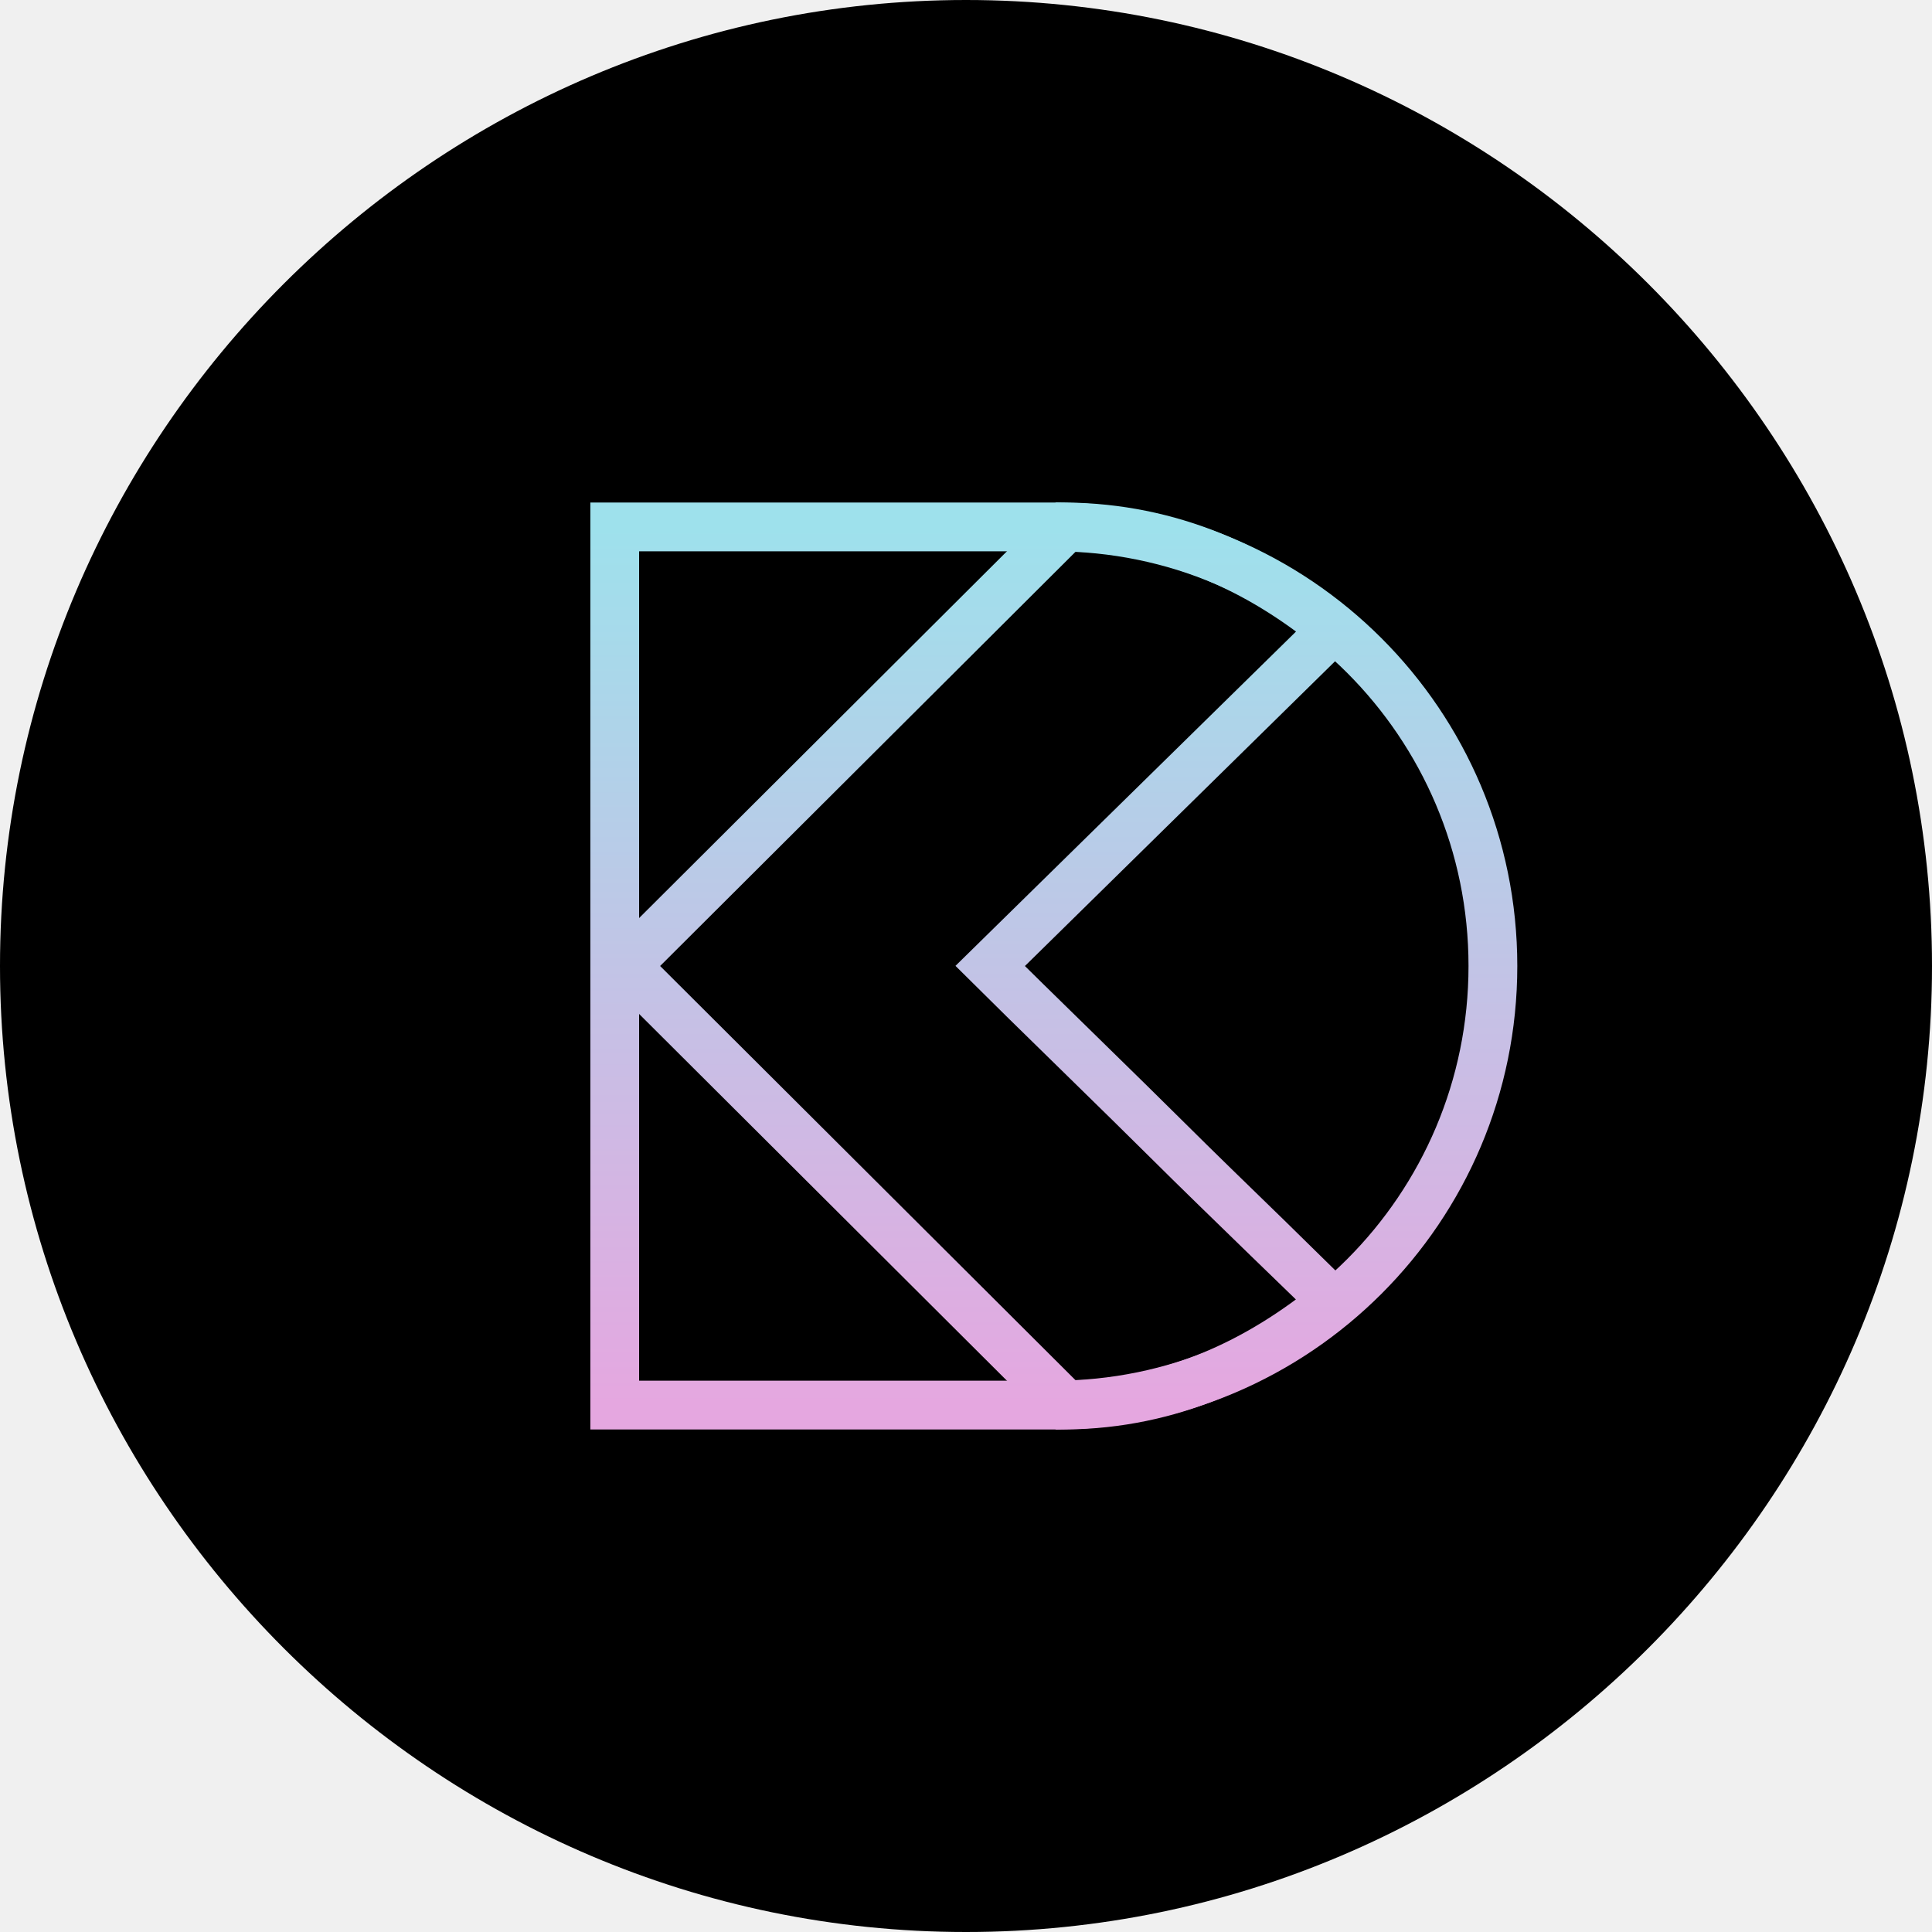
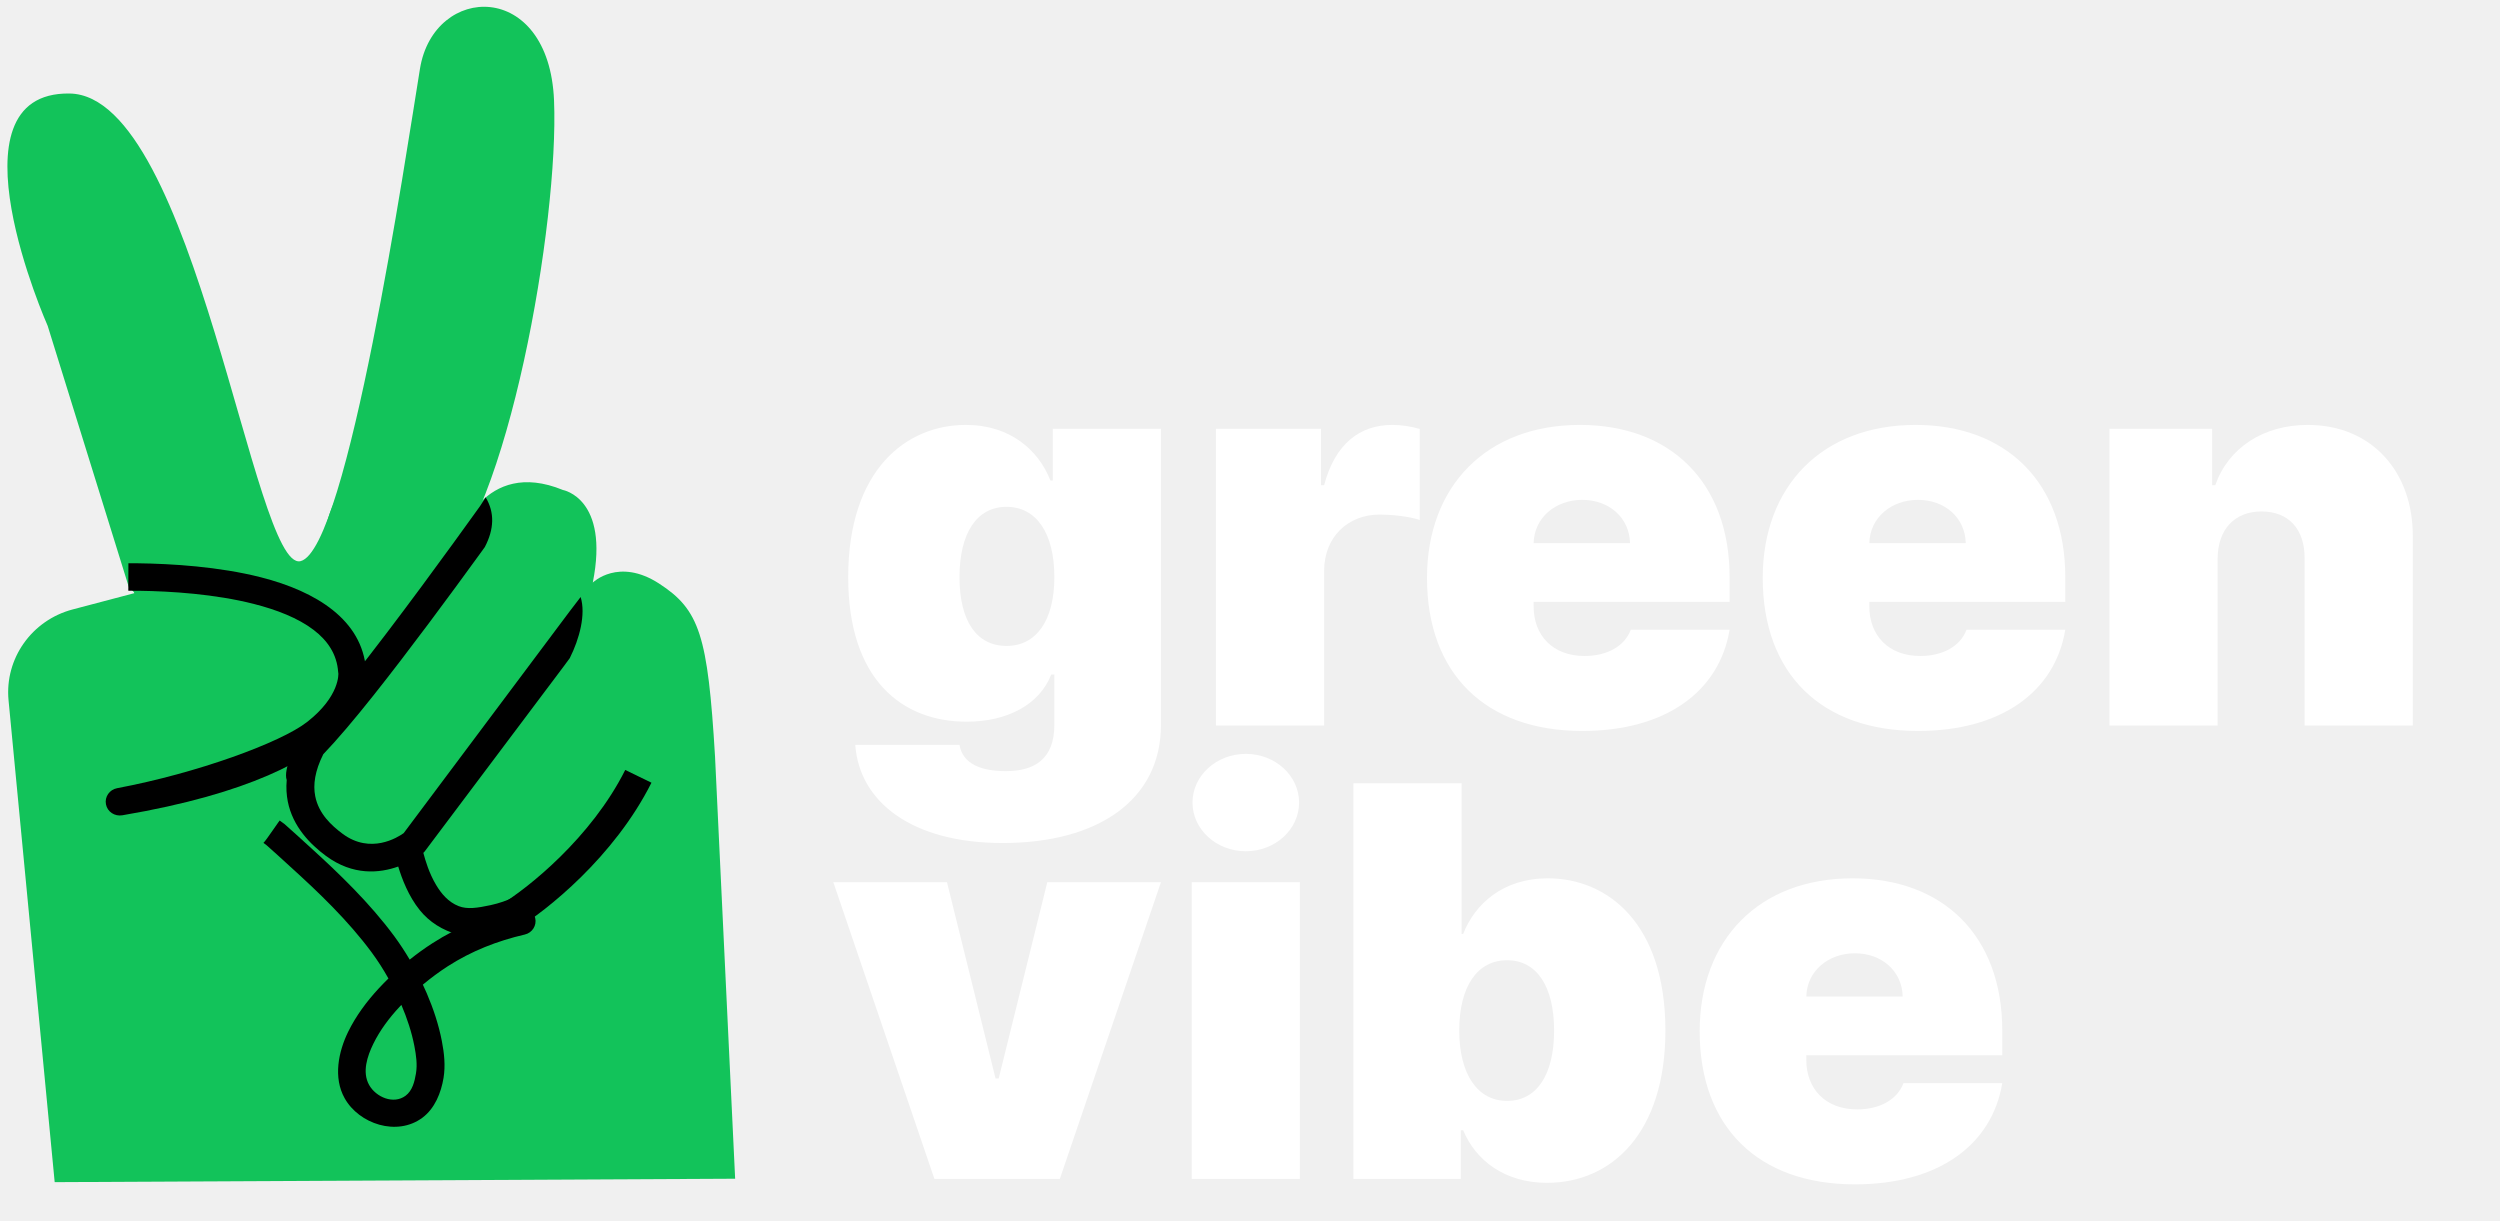
- <svg xmlns="http://www.w3.org/2000/svg" width="44" height="44" viewBox="0 0 44 44" fill="none">
-   <path d="M44 22C44 34.1 34.1 44 22 44C9.9 44 0 34.1 0 22C0 9.9 9.9 0 22 0C34.1 0 44 9.9 44 22Z" fill="black" />
-   <path d="M14 12H24C29.523 12 34 16.477 34 22C34 27.523 29.523 32 24 32H14V12Z" stroke="url(#paint0_linear)" stroke-width="1.111" />
-   <path d="M30.358 14.335C28.65 12.933 26.655 12.024 24.276 12L14.247 22L24.276 32C26.655 31.976 28.65 31.041 30.358 29.64C30.317 29.598 27.637 27.012 26.667 26.045C25.697 25.077 23.278 22.726 22.55 22C22.55 22 30.317 14.376 30.358 14.335Z" stroke="url(#paint1_linear)" stroke-width="1.111" />
-   <defs>
-     <linearGradient id="paint0_linear" x1="14" y1="12" x2="14" y2="32" gradientUnits="userSpaceOnUse">
-       <stop stop-color="#9EE1EC" />
-       <stop offset="1" stop-color="#E5A7E0" />
-     </linearGradient>
-     <linearGradient id="paint1_linear" x1="14.247" y1="12" x2="14.247" y2="32" gradientUnits="userSpaceOnUse">
-       <stop stop-color="#9EE1EC" />
-       <stop offset="1" stop-color="#E5A7E0" />
-     </linearGradient>
-   </defs>
+ <svg xmlns="http://www.w3.org/2000/svg" width="86" height="42" viewBox="0 0 86 42" fill="none">
+   <path d="M34.49 29C37.766 29 39.937 27.524 39.937 24.932V14.75H36.216V16.531H36.135C35.73 15.494 34.76 14.617 33.223 14.617C31.174 14.617 29.178 16.159 29.178 19.854C29.178 23.39 31.039 24.826 33.25 24.826C34.652 24.826 35.757 24.241 36.162 23.204H36.27V24.932C36.27 26.135 35.562 26.527 34.598 26.527C33.742 26.527 33.115 26.275 33.007 25.623H29.421C29.562 27.591 31.376 29 34.49 29ZM34.625 22.22C33.6 22.22 33.007 21.369 33.007 19.854C33.007 18.339 33.6 17.435 34.625 17.435C35.65 17.435 36.27 18.339 36.27 19.854C36.27 21.343 35.65 22.22 34.625 22.22Z" fill="white" />
+   <path d="M41.829 24.959H45.55V19.641C45.55 18.472 46.366 17.701 47.465 17.701C47.849 17.701 48.469 17.76 48.84 17.887V14.756C48.543 14.67 48.22 14.617 47.896 14.617C46.791 14.617 45.928 15.255 45.55 16.69H45.443V14.75H41.829V24.959Z" fill="white" />
+   <path d="M54.428 25.145C57.3 25.145 59.147 23.789 59.498 21.662H56.1C55.884 22.24 55.271 22.566 54.509 22.566C53.404 22.566 52.757 21.848 52.757 20.864V20.705H59.498V19.854C59.498 16.604 57.475 14.617 54.347 14.617C51.139 14.617 49.089 16.717 49.089 19.881C49.089 23.184 51.112 25.145 54.428 25.145ZM52.757 18.684C52.777 17.8 53.518 17.195 54.428 17.195C55.352 17.195 56.053 17.807 56.073 18.684H52.757Z" fill="white" />
+   <path d="M65.977 25.145C68.849 25.145 70.696 23.789 71.046 21.662H67.649C67.433 22.24 66.82 22.566 66.058 22.566C64.953 22.566 64.305 21.848 64.305 20.864V20.705H71.046V19.854C71.046 16.604 69.024 14.617 65.896 14.617C62.688 14.617 60.638 16.717 60.638 19.881C60.638 23.184 62.661 25.145 65.977 25.145ZM64.305 18.684C64.326 17.8 65.067 17.195 65.977 17.195C66.901 17.195 67.602 17.807 67.622 18.684H64.305Z" fill="white" />
+   <path d="M76.286 19.216C76.293 18.206 76.872 17.594 77.796 17.594C78.733 17.594 79.286 18.206 79.279 19.216V24.959H83V18.445C83.007 16.225 81.584 14.617 79.387 14.617C77.863 14.617 76.657 15.401 76.205 16.69H76.097V14.75H72.565V24.959H76.286V19.216Z" fill="white" />
+   <path d="M39.937 30.347H36.027L34.355 37.1H34.247L32.576 30.347H28.666L32.144 40.556H36.458L39.937 30.347Z" fill="white" />
+   <path d="M40.995 40.556H44.716V30.347H40.995V40.556ZM42.856 29.283C43.867 29.283 44.689 28.532 44.689 27.608C44.689 26.684 43.867 25.933 42.856 25.933C41.844 25.933 41.022 26.684 41.022 27.608C41.022 28.532 41.844 29.283 42.856 29.283Z" fill="white" />
+   <path d="M46.558 40.556H50.252V38.881H50.333C50.764 39.918 51.762 40.689 53.218 40.689C55.429 40.689 57.29 38.987 57.29 35.451C57.29 31.756 55.294 30.214 53.245 30.214C51.708 30.214 50.737 31.091 50.333 32.128H50.279V26.944H46.558V40.556ZM50.198 35.451C50.198 33.936 50.818 33.032 51.843 33.032C52.868 33.032 53.461 33.936 53.461 35.451C53.461 36.967 52.868 37.871 51.843 37.871C50.818 37.871 50.198 36.94 50.198 35.451Z" fill="white" />
+   <path d="M63.808 40.742C66.68 40.742 68.527 39.386 68.878 37.259H65.48C65.264 37.837 64.651 38.163 63.889 38.163C62.784 38.163 62.137 37.445 62.137 36.462V36.302H68.878V35.451C68.878 32.201 66.855 30.214 63.727 30.214C60.519 30.214 58.469 32.314 58.469 35.478C58.469 38.781 60.492 40.742 63.808 40.742ZM62.137 34.281C62.157 33.398 62.898 32.793 63.808 32.793C64.732 32.793 65.433 33.404 65.453 34.281H62.137Z" fill="white" />
+   <path fill-rule="evenodd" clip-rule="evenodd" d="M1.881 40.666C1.881 40.666 0.789 29.255 0.294 24.092C0.157 22.658 1.09 21.335 2.502 20.964C3.585 20.678 4.62 20.405 4.62 20.405C4.62 20.405 4.283 18.113 8.108 18.39C8.79 18.439 9.43 18.739 9.897 19.232C10.146 19.49 10.809 19.183 10.941 19.609C10.941 19.609 11.243 14.601 14.544 15.782C14.544 15.782 15.656 17.037 15.786 18.5C15.786 18.5 16.63 15.733 19.366 16.856C19.366 16.856 20.971 17.14 20.392 20.041C20.392 20.041 21.277 19.17 22.672 20.074C24.067 20.978 24.347 21.852 24.597 26.021L25.289 40.548L1.881 40.666Z" fill="#12C35A" />
+   <path d="M4.426 20.177L1.64 11.209C1.64 11.209 -1.931 3.155 2.394 3.217C6.72 3.279 8.725 19.709 10.341 19.303C11.957 18.896 13.968 5.3 14.447 2.364C14.926 -0.572 18.886 -0.714 19.059 3.455C19.233 7.624 17.475 17.718 14.995 19.865C12.515 22.012 7.166 23.126 7.166 23.126L4.426 20.177Z" fill="#12C35A" />
+   <path fill-rule="evenodd" clip-rule="evenodd" d="M9.625 28.23C9.677 28.12 9.154 28.917 9.062 28.996C9.106 29.027 9.141 29.053 9.157 29.064C9.429 29.302 9.695 29.549 9.963 29.793C10.97 30.704 11.978 31.67 12.785 32.762C12.996 33.048 13.189 33.349 13.362 33.66C13.249 33.77 13.139 33.884 13.031 33.999C12.616 34.447 12.246 34.945 11.977 35.493C11.643 36.177 11.457 37.067 11.855 37.778C12.351 38.666 13.657 39.099 14.529 38.451C14.961 38.13 15.174 37.587 15.258 37.08C15.327 36.66 15.281 36.23 15.2 35.814C15.091 35.25 14.908 34.7 14.682 34.172C14.638 34.071 14.594 33.972 14.546 33.872C14.819 33.644 15.105 33.432 15.404 33.239C16.219 32.715 17.107 32.367 18.053 32.148C18.311 32.088 18.471 31.834 18.411 31.579C18.35 31.324 18.091 31.166 17.832 31.226C16.779 31.47 15.788 31.861 14.879 32.445C14.607 32.62 14.345 32.809 14.094 33.011C13.93 32.733 13.752 32.463 13.562 32.204C12.718 31.062 11.666 30.047 10.614 29.094C10.337 28.843 10.063 28.589 9.782 28.343C9.767 28.33 9.693 28.278 9.625 28.23ZM13.74 34.64L13.807 34.568C14.003 35.026 14.162 35.502 14.256 35.991C14.315 36.299 14.361 36.616 14.309 36.927C14.263 37.204 14.187 37.519 13.951 37.694C13.537 38.002 12.932 37.742 12.697 37.321C12.45 36.879 12.636 36.33 12.843 35.905C13.071 35.44 13.387 35.019 13.74 34.64Z" fill="black" />
+   <path d="M10.42 25.308C10.857 24.859 11.444 24.152 12.091 23.337C13.639 21.389 15.504 18.819 16.512 17.413C16.599 17.291 16.706 17.107 16.706 17.107C17.02 17.629 17.001 18.202 16.677 18.82C16.677 18.82 16.577 18.959 16.526 19.029C15.482 20.469 14.067 22.387 12.848 23.921C12.193 24.746 11.588 25.46 11.121 25.945C10.833 26.518 10.765 26.993 10.844 27.39C10.963 27.998 11.411 28.405 11.789 28.685C12.748 29.395 13.681 28.807 13.886 28.66L19.595 21.032L19.974 20.537C20.158 21.136 19.933 21.978 19.6 22.64L19.395 22.918L14.623 29.271C14.606 29.297 14.586 29.318 14.563 29.338C14.631 29.596 14.759 30.035 15.001 30.44C15.18 30.742 15.424 31.033 15.779 31.171C16.07 31.286 16.417 31.236 16.88 31.136C18.052 30.882 18.848 30.097 18.848 30.097L17.451 31.927C17.451 31.927 16.444 32.341 15.769 32.154C15.212 32 14.768 31.714 14.442 31.311C14.05 30.826 13.824 30.223 13.699 29.809C13.064 30.036 12.146 30.134 11.211 29.442C10.672 29.043 10.072 28.438 9.9 27.572C9.856 27.345 9.839 27.099 9.863 26.833C9.732 26.467 10.183 25.545 10.332 25.396C10.357 25.363 10.388 25.333 10.42 25.308Z" fill="black" />
+   <path fill-rule="evenodd" clip-rule="evenodd" d="M12.591 23.035C12.628 23.311 12.976 26.558 4.207 28.046C3.945 28.09 3.694 27.926 3.645 27.669C3.595 27.412 3.766 27.163 4.027 27.114C6.778 26.597 9.655 25.545 10.562 24.838C11.706 23.945 11.639 23.162 11.639 23.162L11.633 23.121C11.591 22.503 11.267 22.034 10.789 21.669C10.247 21.257 9.518 20.976 8.735 20.776C7.391 20.434 5.885 20.338 4.787 20.323C4.674 20.321 4.414 20.322 4.414 20.322L4.417 19.377C4.417 19.377 4.642 19.376 4.734 19.377C5.901 19.392 7.527 19.49 8.975 19.859C10.889 20.346 12.46 21.331 12.591 23.035Z" fill="black" />
+   <path fill-rule="evenodd" clip-rule="evenodd" d="M22.41 26.925C21.131 29.477 18.796 31.332 17.77 31.954L17.243 31.11C18.166 30.549 20.339 28.818 21.508 26.486L22.41 26.925Z" fill="black" />
</svg>
